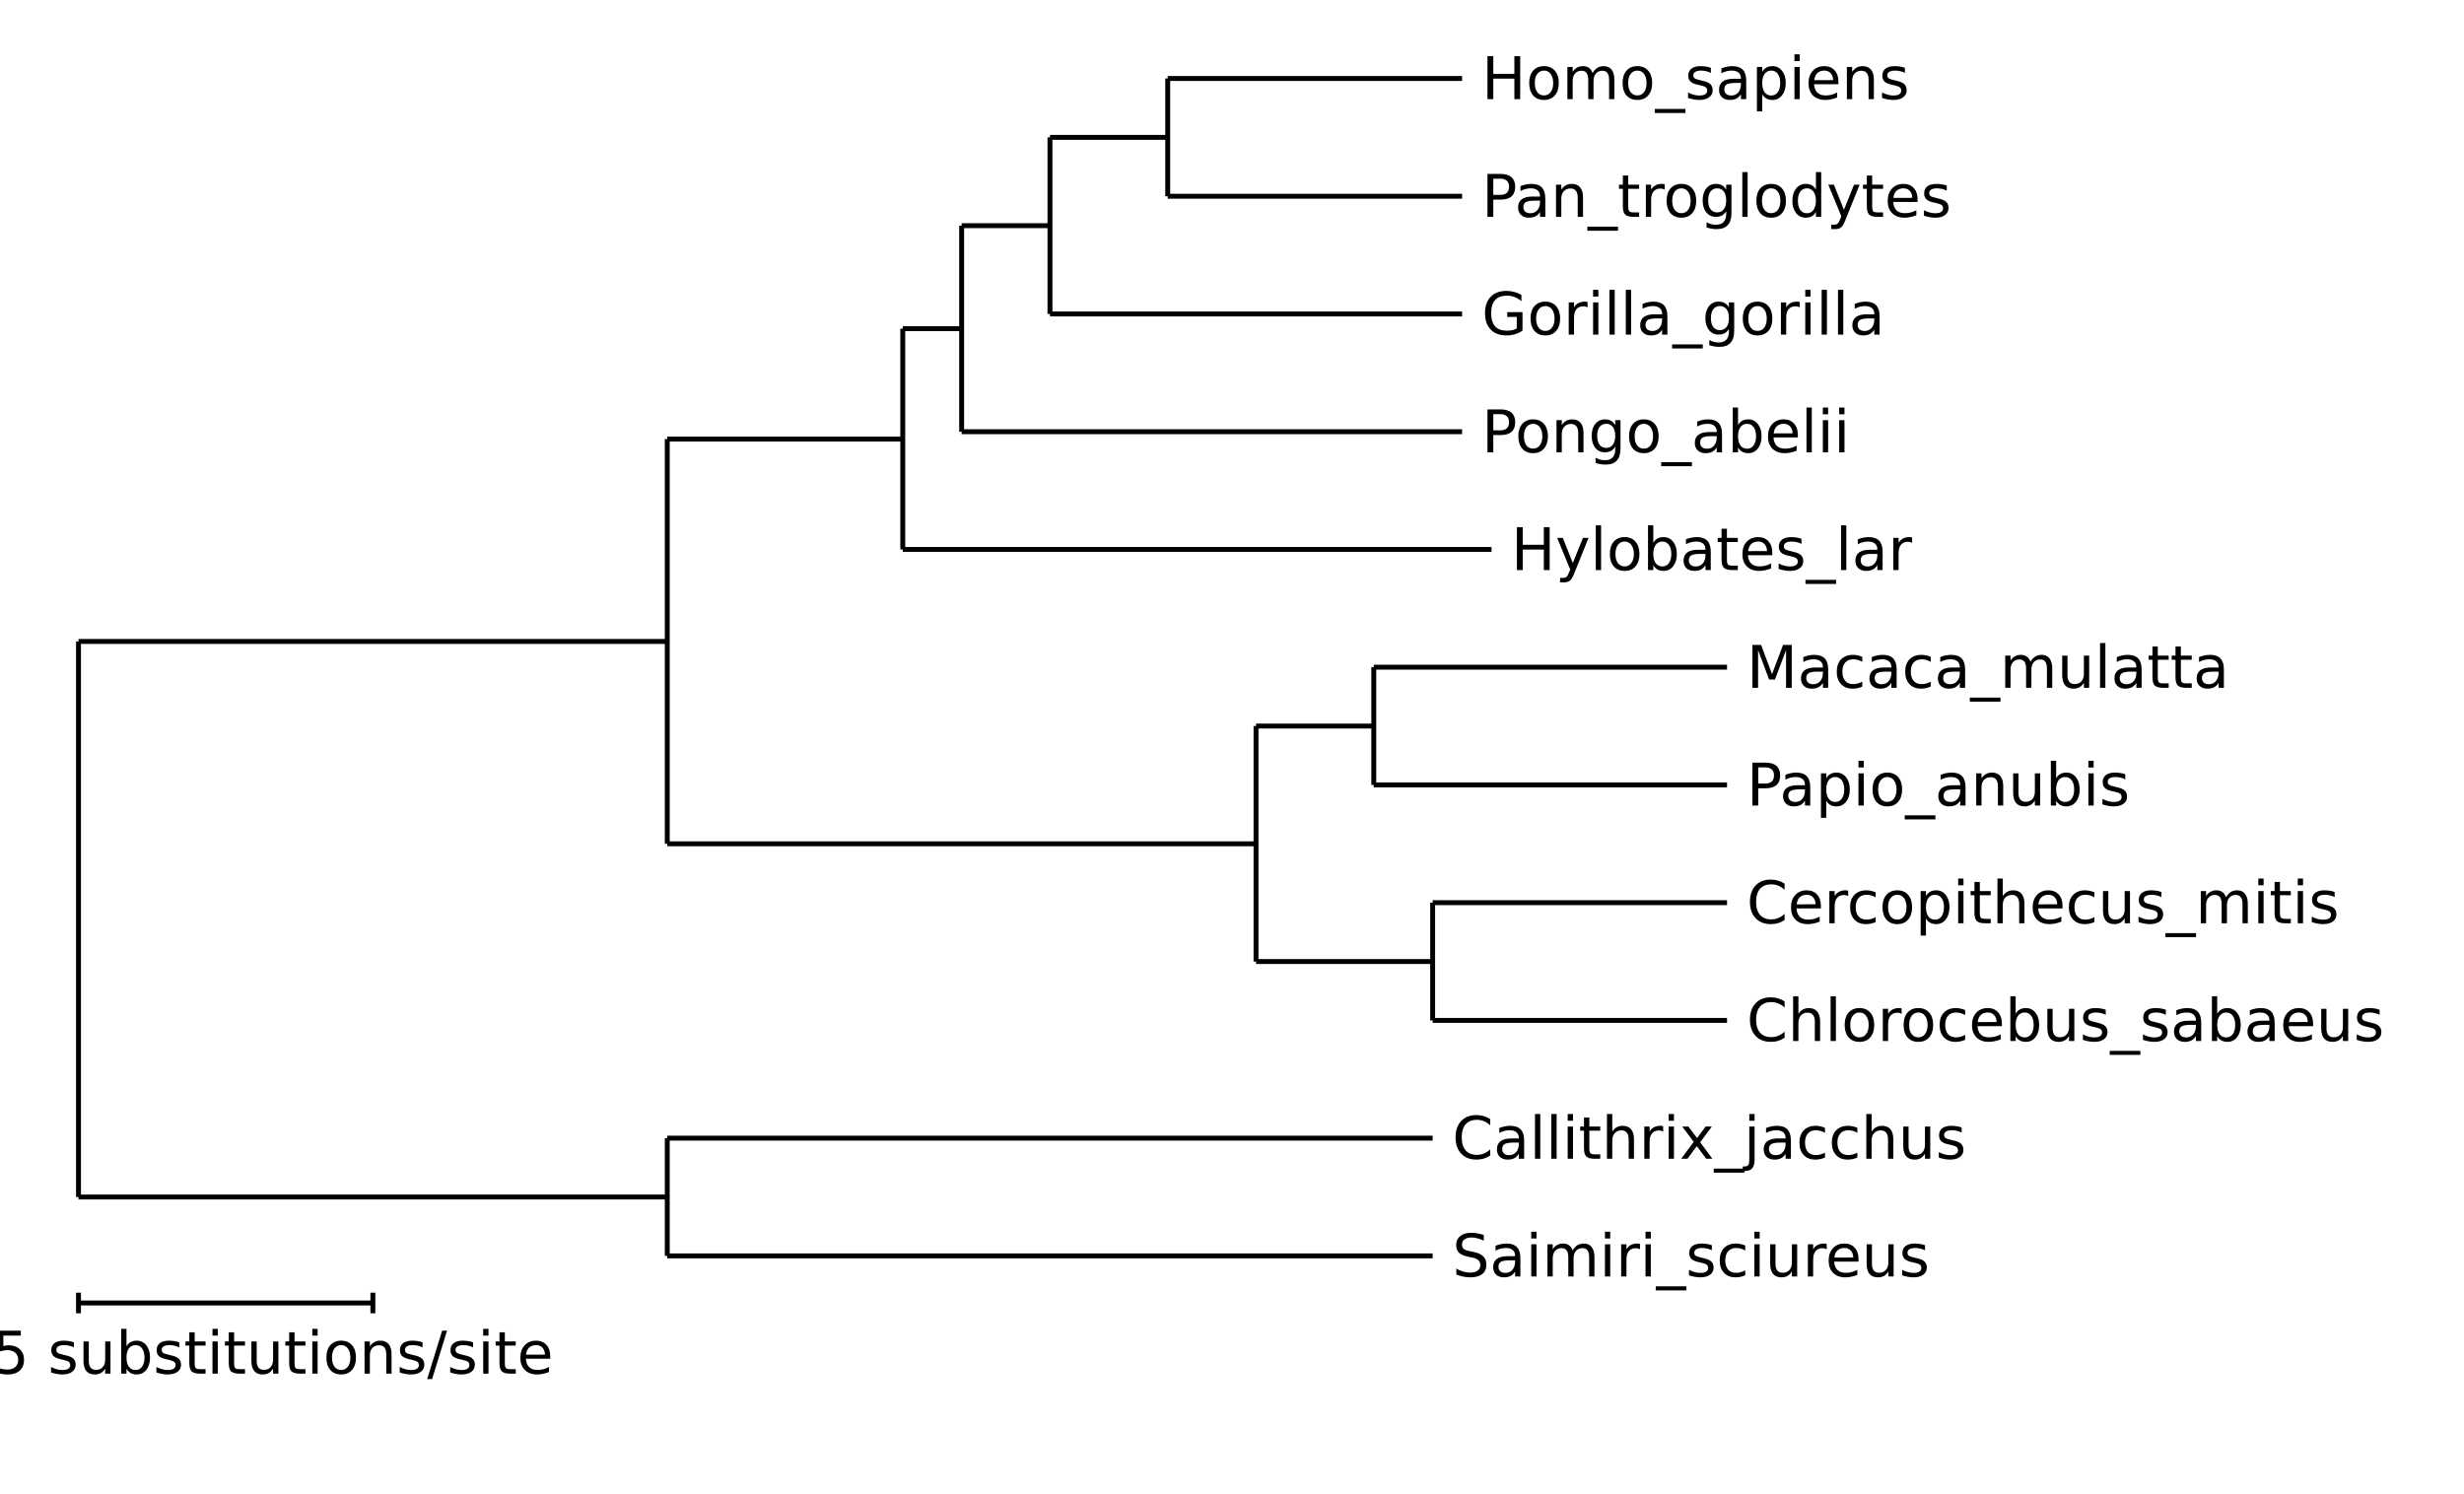
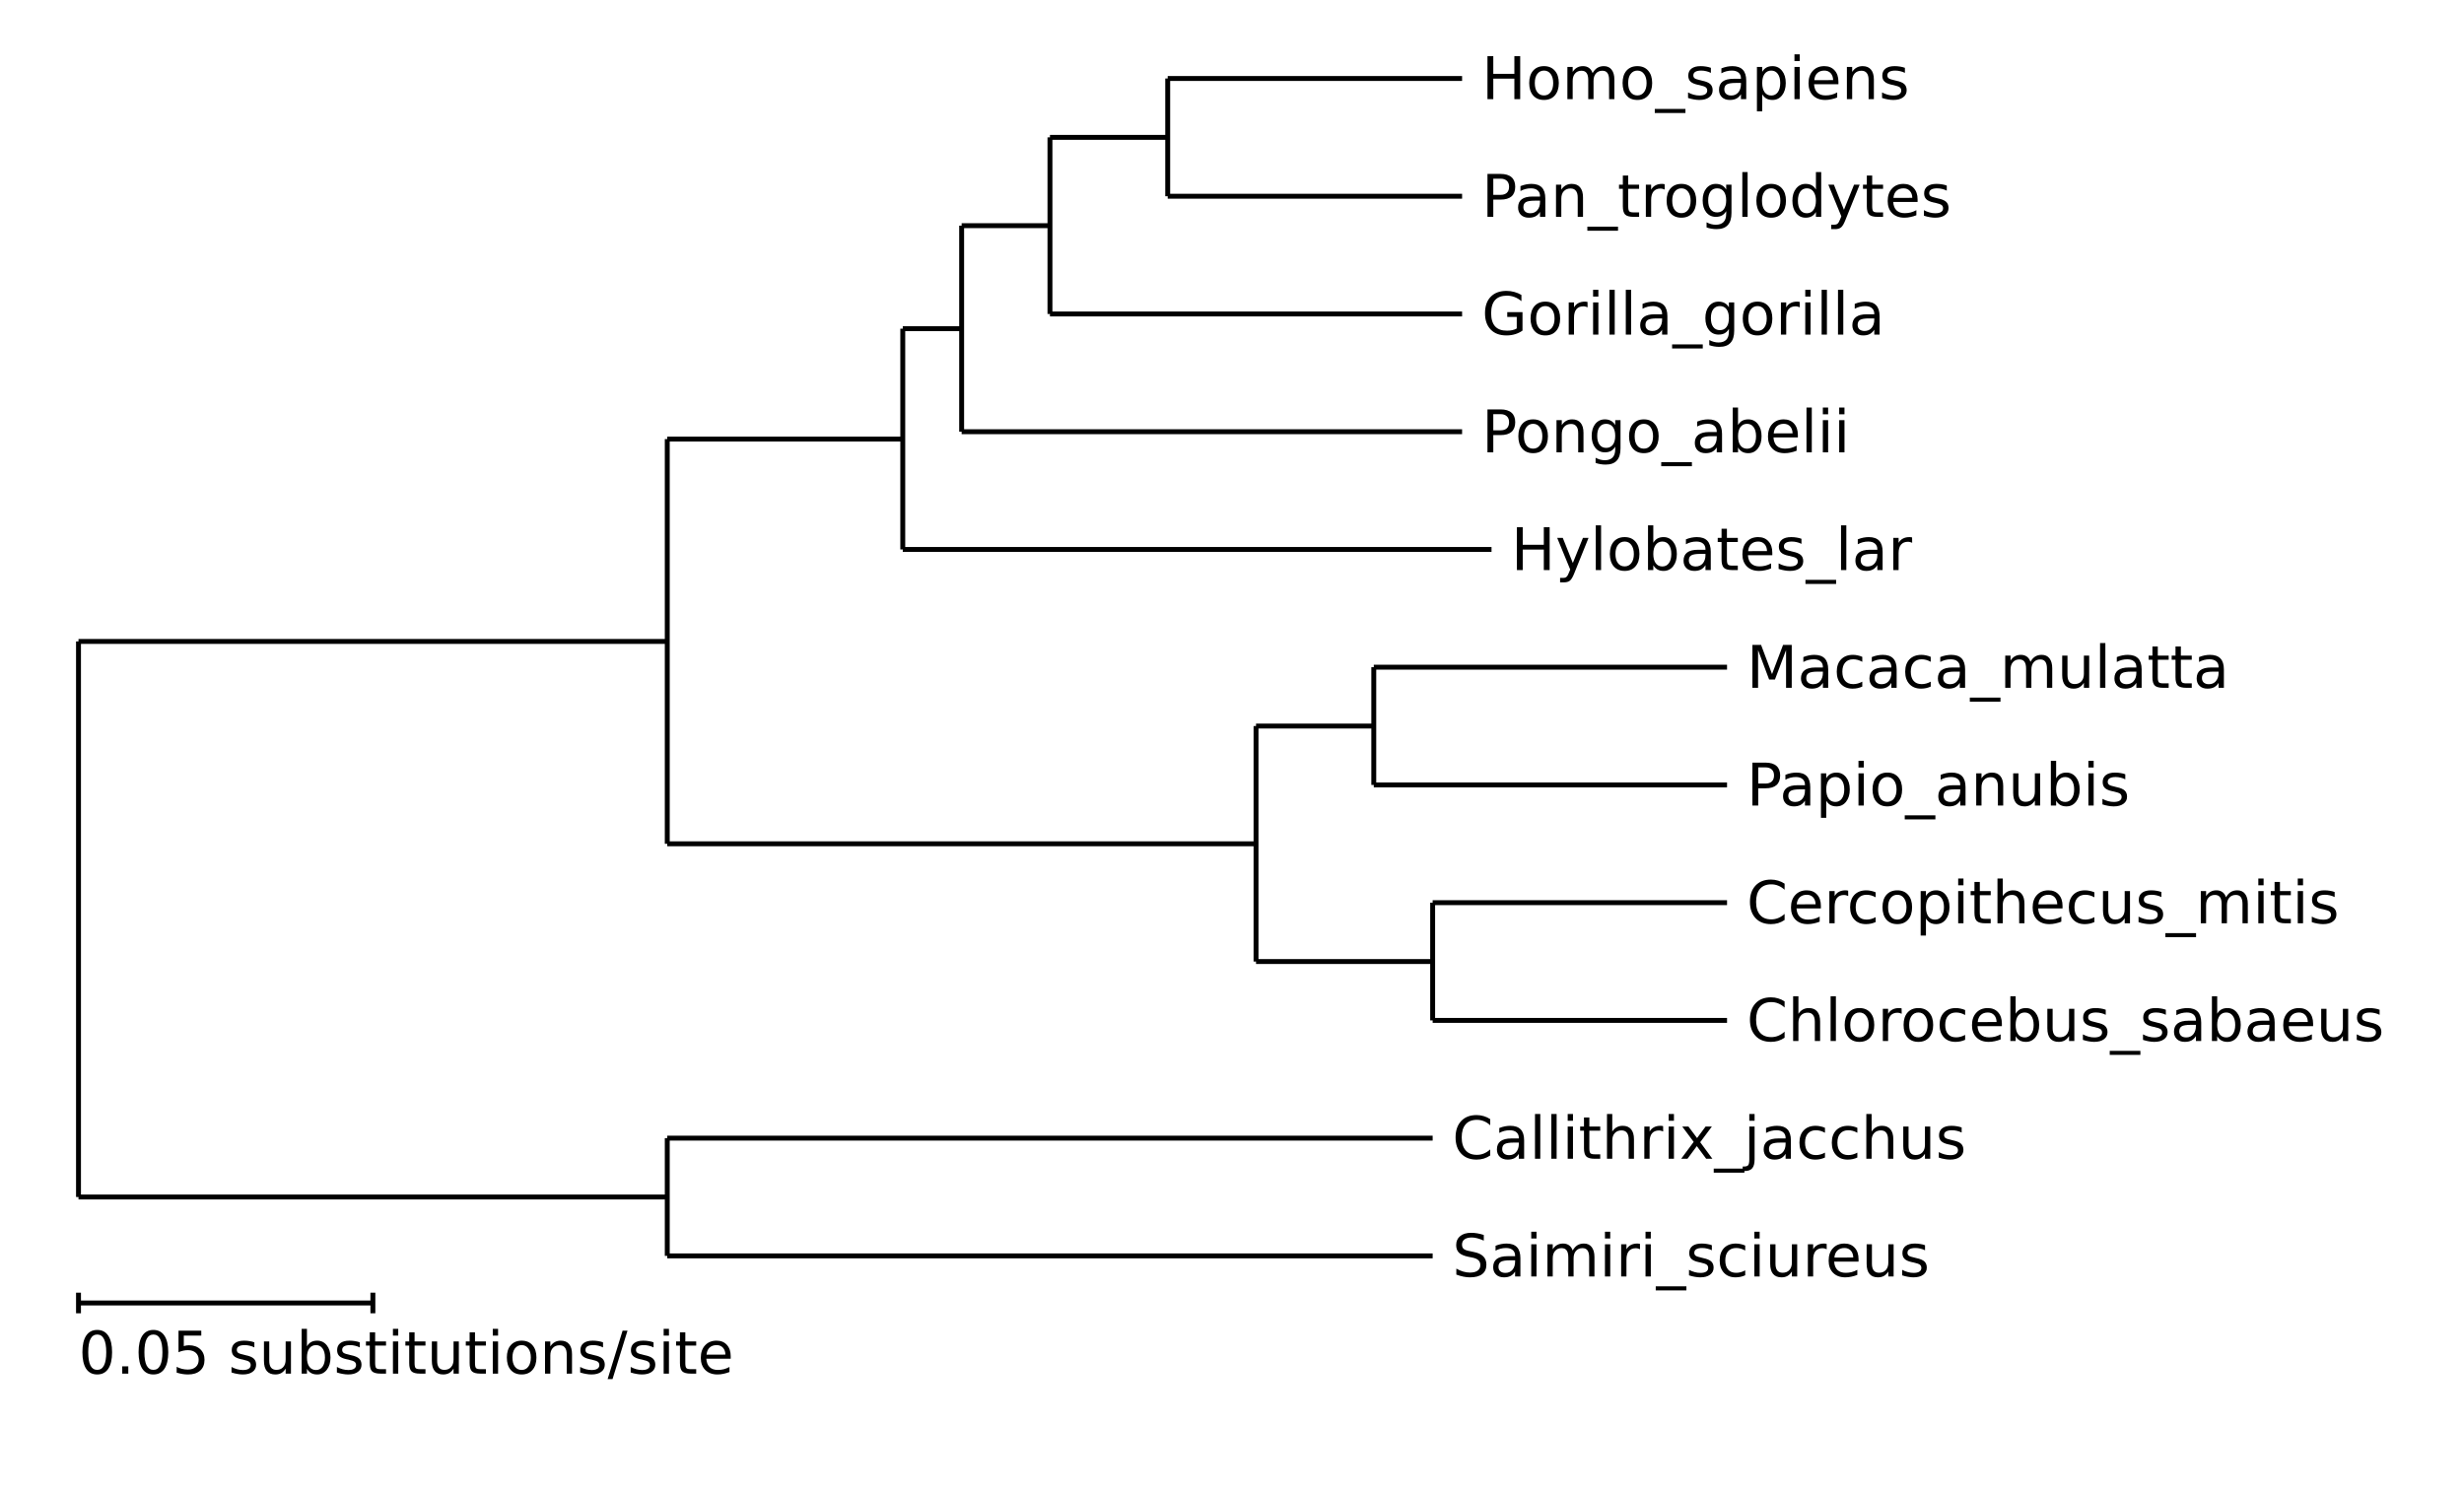
<svg xmlns="http://www.w3.org/2000/svg" height="304.4" version="1.1" viewBox="0 0 502.207 304.4" width="502.207">
  <line stroke="#000000" stroke-width="1" x1="16" x2="16" y1="130.75" y2="244" />
  <line stroke="#000000" stroke-width="1" x1="16" x2="136" y1="130.75" y2="130.75" />
  <line stroke="#000000" stroke-width="1" x1="16" x2="136" y1="244" y2="244" />
  <line stroke="#000000" stroke-width="1" x1="136" x2="136" y1="89.5" y2="172" />
  <line stroke="#000000" stroke-width="1" x1="136" x2="184" y1="89.5" y2="89.5" />
  <line stroke="#000000" stroke-width="1" x1="136" x2="256" y1="172" y2="172" />
  <line stroke="#000000" stroke-width="1" x1="184" x2="184" y1="67" y2="112" />
  <line stroke="#000000" stroke-width="1" x1="184" x2="196" y1="67" y2="67" />
  <line stroke="#000000" stroke-width="1" x1="184" x2="304" y1="112" y2="112" />
  <line stroke="#000000" stroke-width="1" x1="196" x2="196" y1="46" y2="88" />
  <line stroke="#000000" stroke-width="1" x1="196" x2="214" y1="46" y2="46" />
  <line stroke="#000000" stroke-width="1" x1="196" x2="298" y1="88" y2="88" />
  <line stroke="#000000" stroke-width="1" x1="214" x2="214" y1="28" y2="64" />
  <line stroke="#000000" stroke-width="1" x1="214" x2="238" y1="28" y2="28" />
  <line stroke="#000000" stroke-width="1" x1="214" x2="298" y1="64" y2="64" />
  <line stroke="#000000" stroke-width="1" x1="238" x2="238" y1="16" y2="40" />
  <line stroke="#000000" stroke-width="1" x1="238" x2="298" y1="16" y2="16" />
  <line stroke="#000000" stroke-width="1" x1="238" x2="298" y1="40" y2="40" />
  <line stroke="#000000" stroke-width="1" x1="256" x2="256" y1="148" y2="196" />
  <line stroke="#000000" stroke-width="1" x1="256" x2="280" y1="148" y2="148" />
  <line stroke="#000000" stroke-width="1" x1="256" x2="292" y1="196" y2="196" />
  <line stroke="#000000" stroke-width="1" x1="280" x2="280" y1="136" y2="160" />
  <line stroke="#000000" stroke-width="1" x1="280" x2="352" y1="136" y2="136" />
  <line stroke="#000000" stroke-width="1" x1="280" x2="352" y1="160" y2="160" />
  <line stroke="#000000" stroke-width="1" x1="292" x2="292" y1="184" y2="208" />
  <line stroke="#000000" stroke-width="1" x1="292" x2="352" y1="184" y2="184" />
  <line stroke="#000000" stroke-width="1" x1="292" x2="352" y1="208" y2="208" />
  <line stroke="#000000" stroke-width="1" x1="136" x2="136" y1="232" y2="256" />
  <line stroke="#000000" stroke-width="1" x1="136" x2="292" y1="232" y2="232" />
  <line stroke="#000000" stroke-width="1" x1="136" x2="292" y1="256" y2="256" />
  <text fill="#000000" font-family="DejaVu Sans, sans-serif" font-size="12" text-anchor="start" x="302" y="20.2">Homo_sapiens</text>
  <text fill="#000000" font-family="DejaVu Sans, sans-serif" font-size="12" text-anchor="start" x="302" y="44.2">Pan_troglodytes</text>
  <text fill="#000000" font-family="DejaVu Sans, sans-serif" font-size="12" text-anchor="start" x="302" y="68.2">Gorilla_gorilla</text>
  <text fill="#000000" font-family="DejaVu Sans, sans-serif" font-size="12" text-anchor="start" x="302" y="92.2">Pongo_abelii</text>
  <text fill="#000000" font-family="DejaVu Sans, sans-serif" font-size="12" text-anchor="start" x="308" y="116.2">Hylobates_lar</text>
  <text fill="#000000" font-family="DejaVu Sans, sans-serif" font-size="12" text-anchor="start" x="356" y="140.2">Macaca_mulatta</text>
  <text fill="#000000" font-family="DejaVu Sans, sans-serif" font-size="12" text-anchor="start" x="356" y="164.2">Papio_anubis</text>
  <text fill="#000000" font-family="DejaVu Sans, sans-serif" font-size="12" text-anchor="start" x="356" y="188.2">Cercopithecus_mitis</text>
  <text fill="#000000" font-family="DejaVu Sans, sans-serif" font-size="12" text-anchor="start" x="356" y="212.2">Chlorocebus_sabaeus</text>
  <text fill="#000000" font-family="DejaVu Sans, sans-serif" font-size="12" text-anchor="start" x="296" y="236.2">Callithrix_jacchus</text>
  <text fill="#000000" font-family="DejaVu Sans, sans-serif" font-size="12" text-anchor="start" x="296" y="260.2">Saimiri_sciureus</text>
  <line stroke="#000000" stroke-width="1" x1="16" x2="76" y1="265.6" y2="265.6" />
  <line stroke="#000000" stroke-width="1" x1="16" x2="16" y1="263.5" y2="267.7" />
  <line stroke="#000000" stroke-width="1" x1="76" x2="76" y1="263.5" y2="267.7" />
-   <text fill="#000000" font-family="DejaVu Sans, sans-serif" font-size="12" text-anchor="middle" x="46" y="280">0.05 substitutions/site</text>
+   <text fill="#000000" font-family="DejaVu Sans, sans-serif" font-size="12" text-anchor="middle" x="82.782" y="280">0.05 substitutions/site</text>
</svg>
